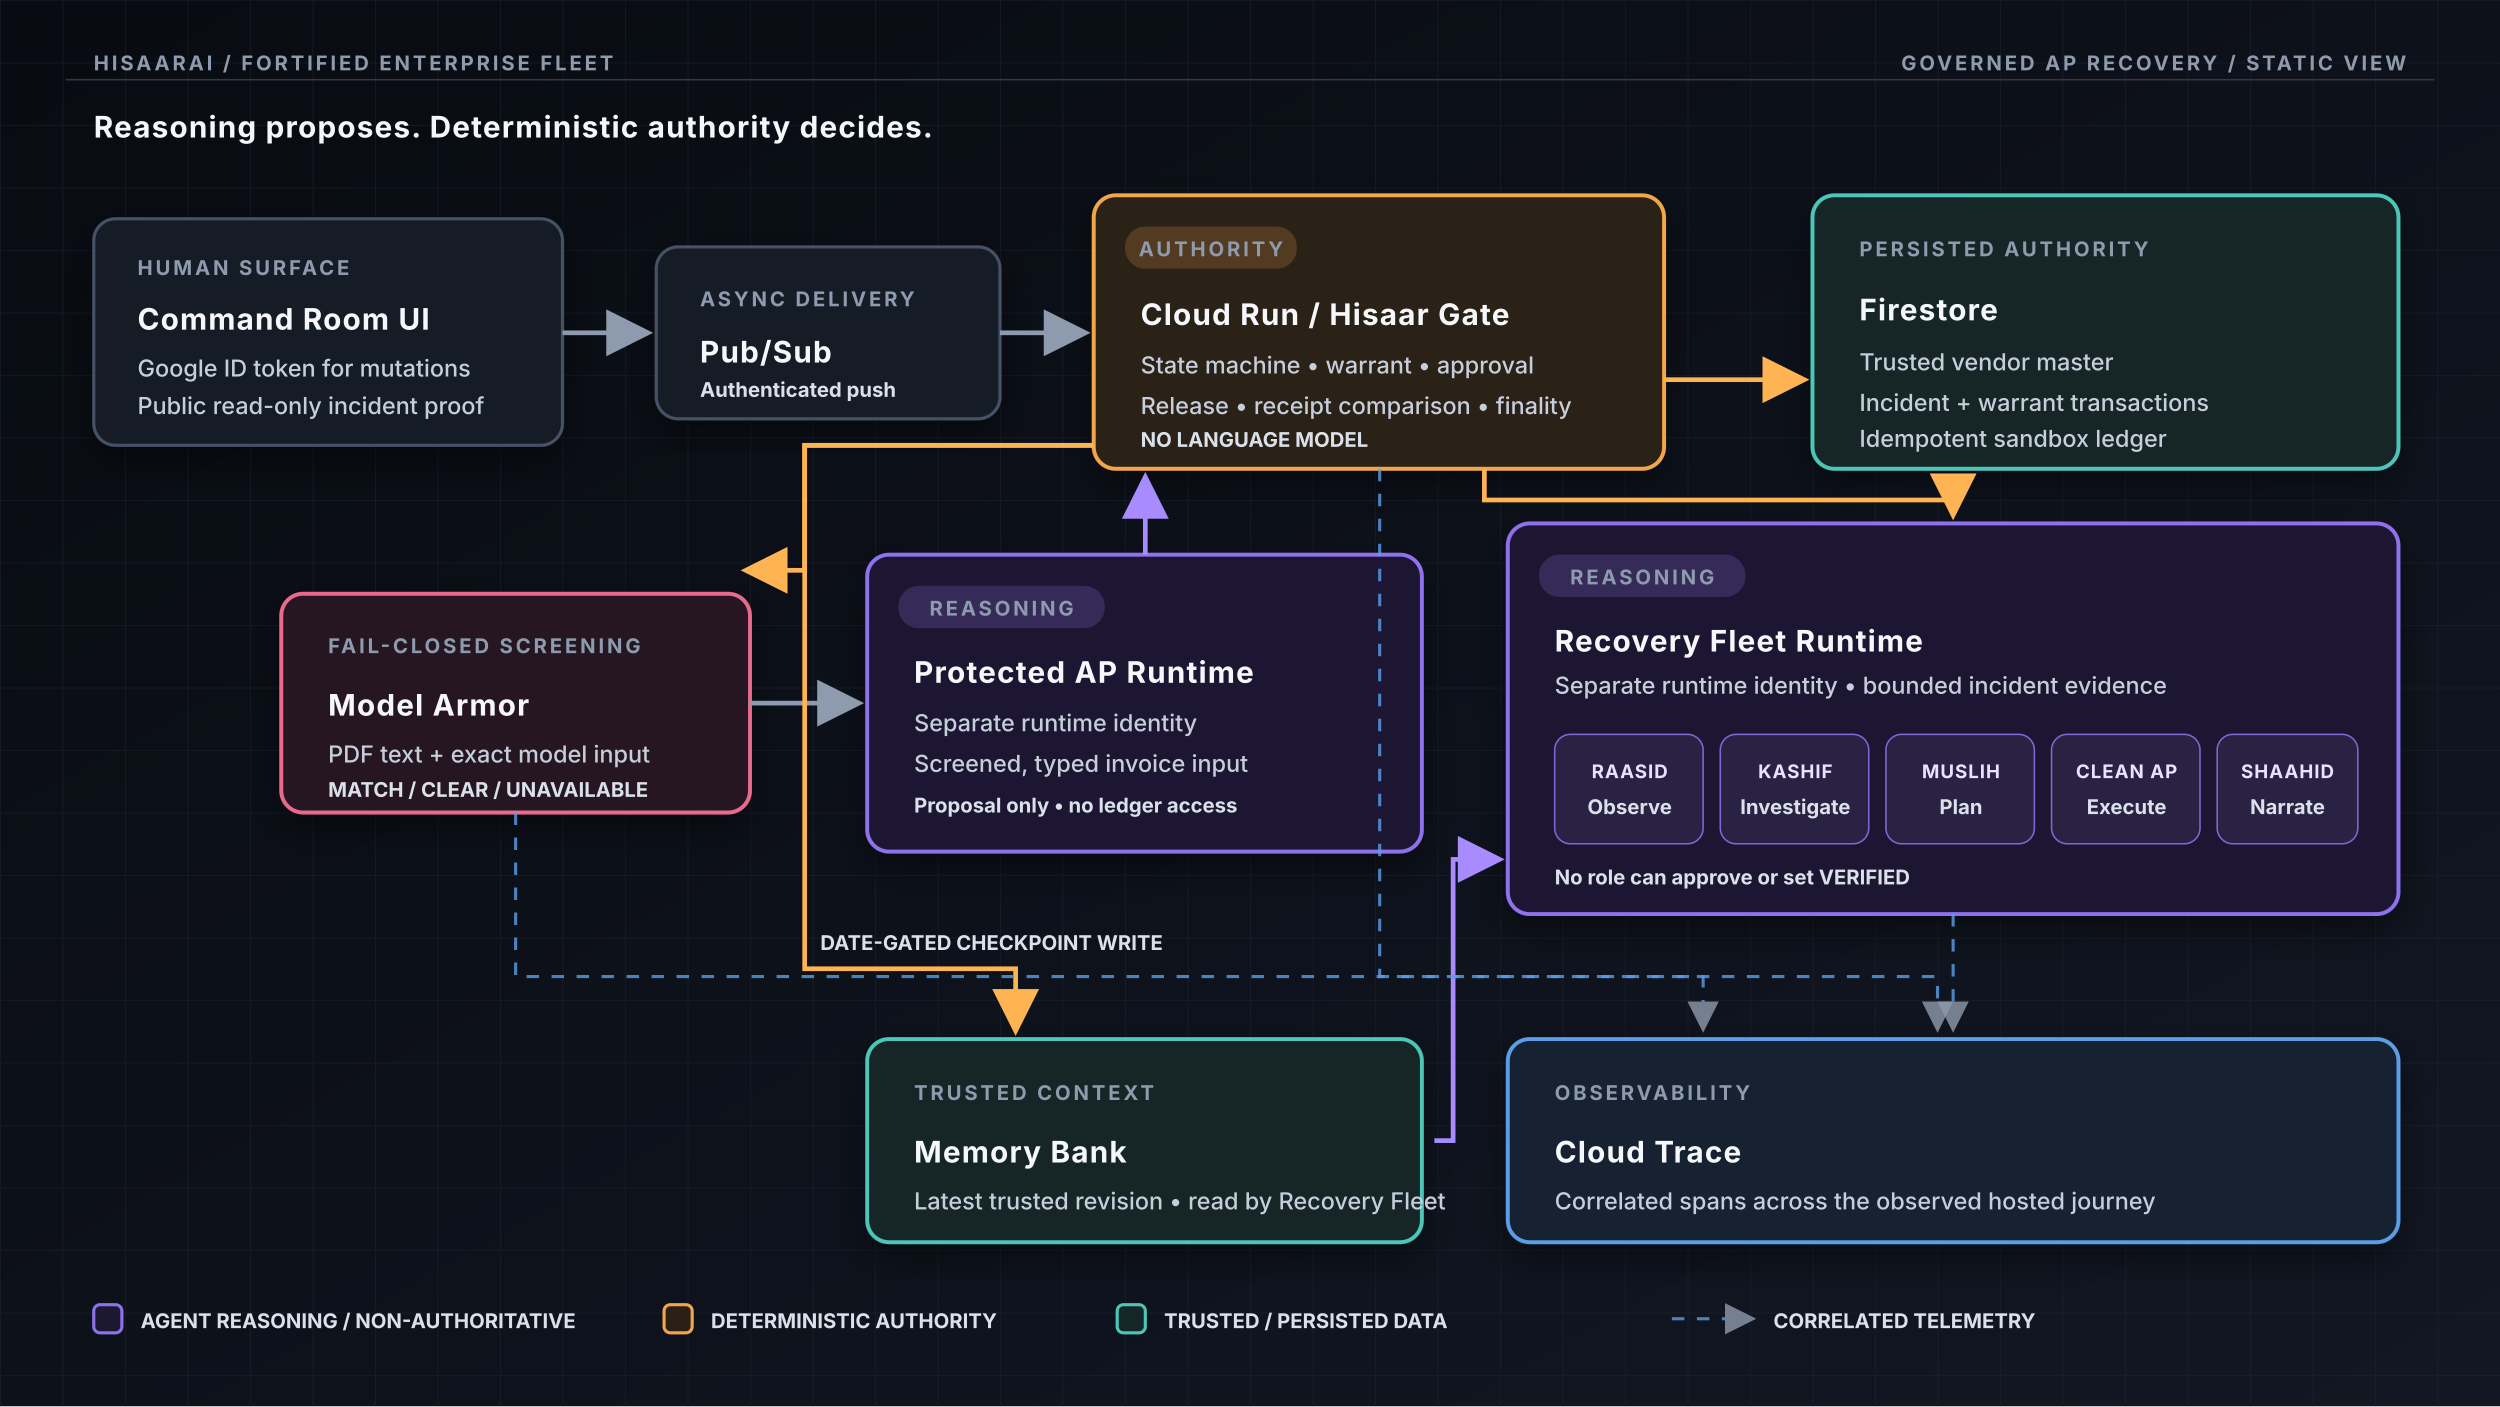
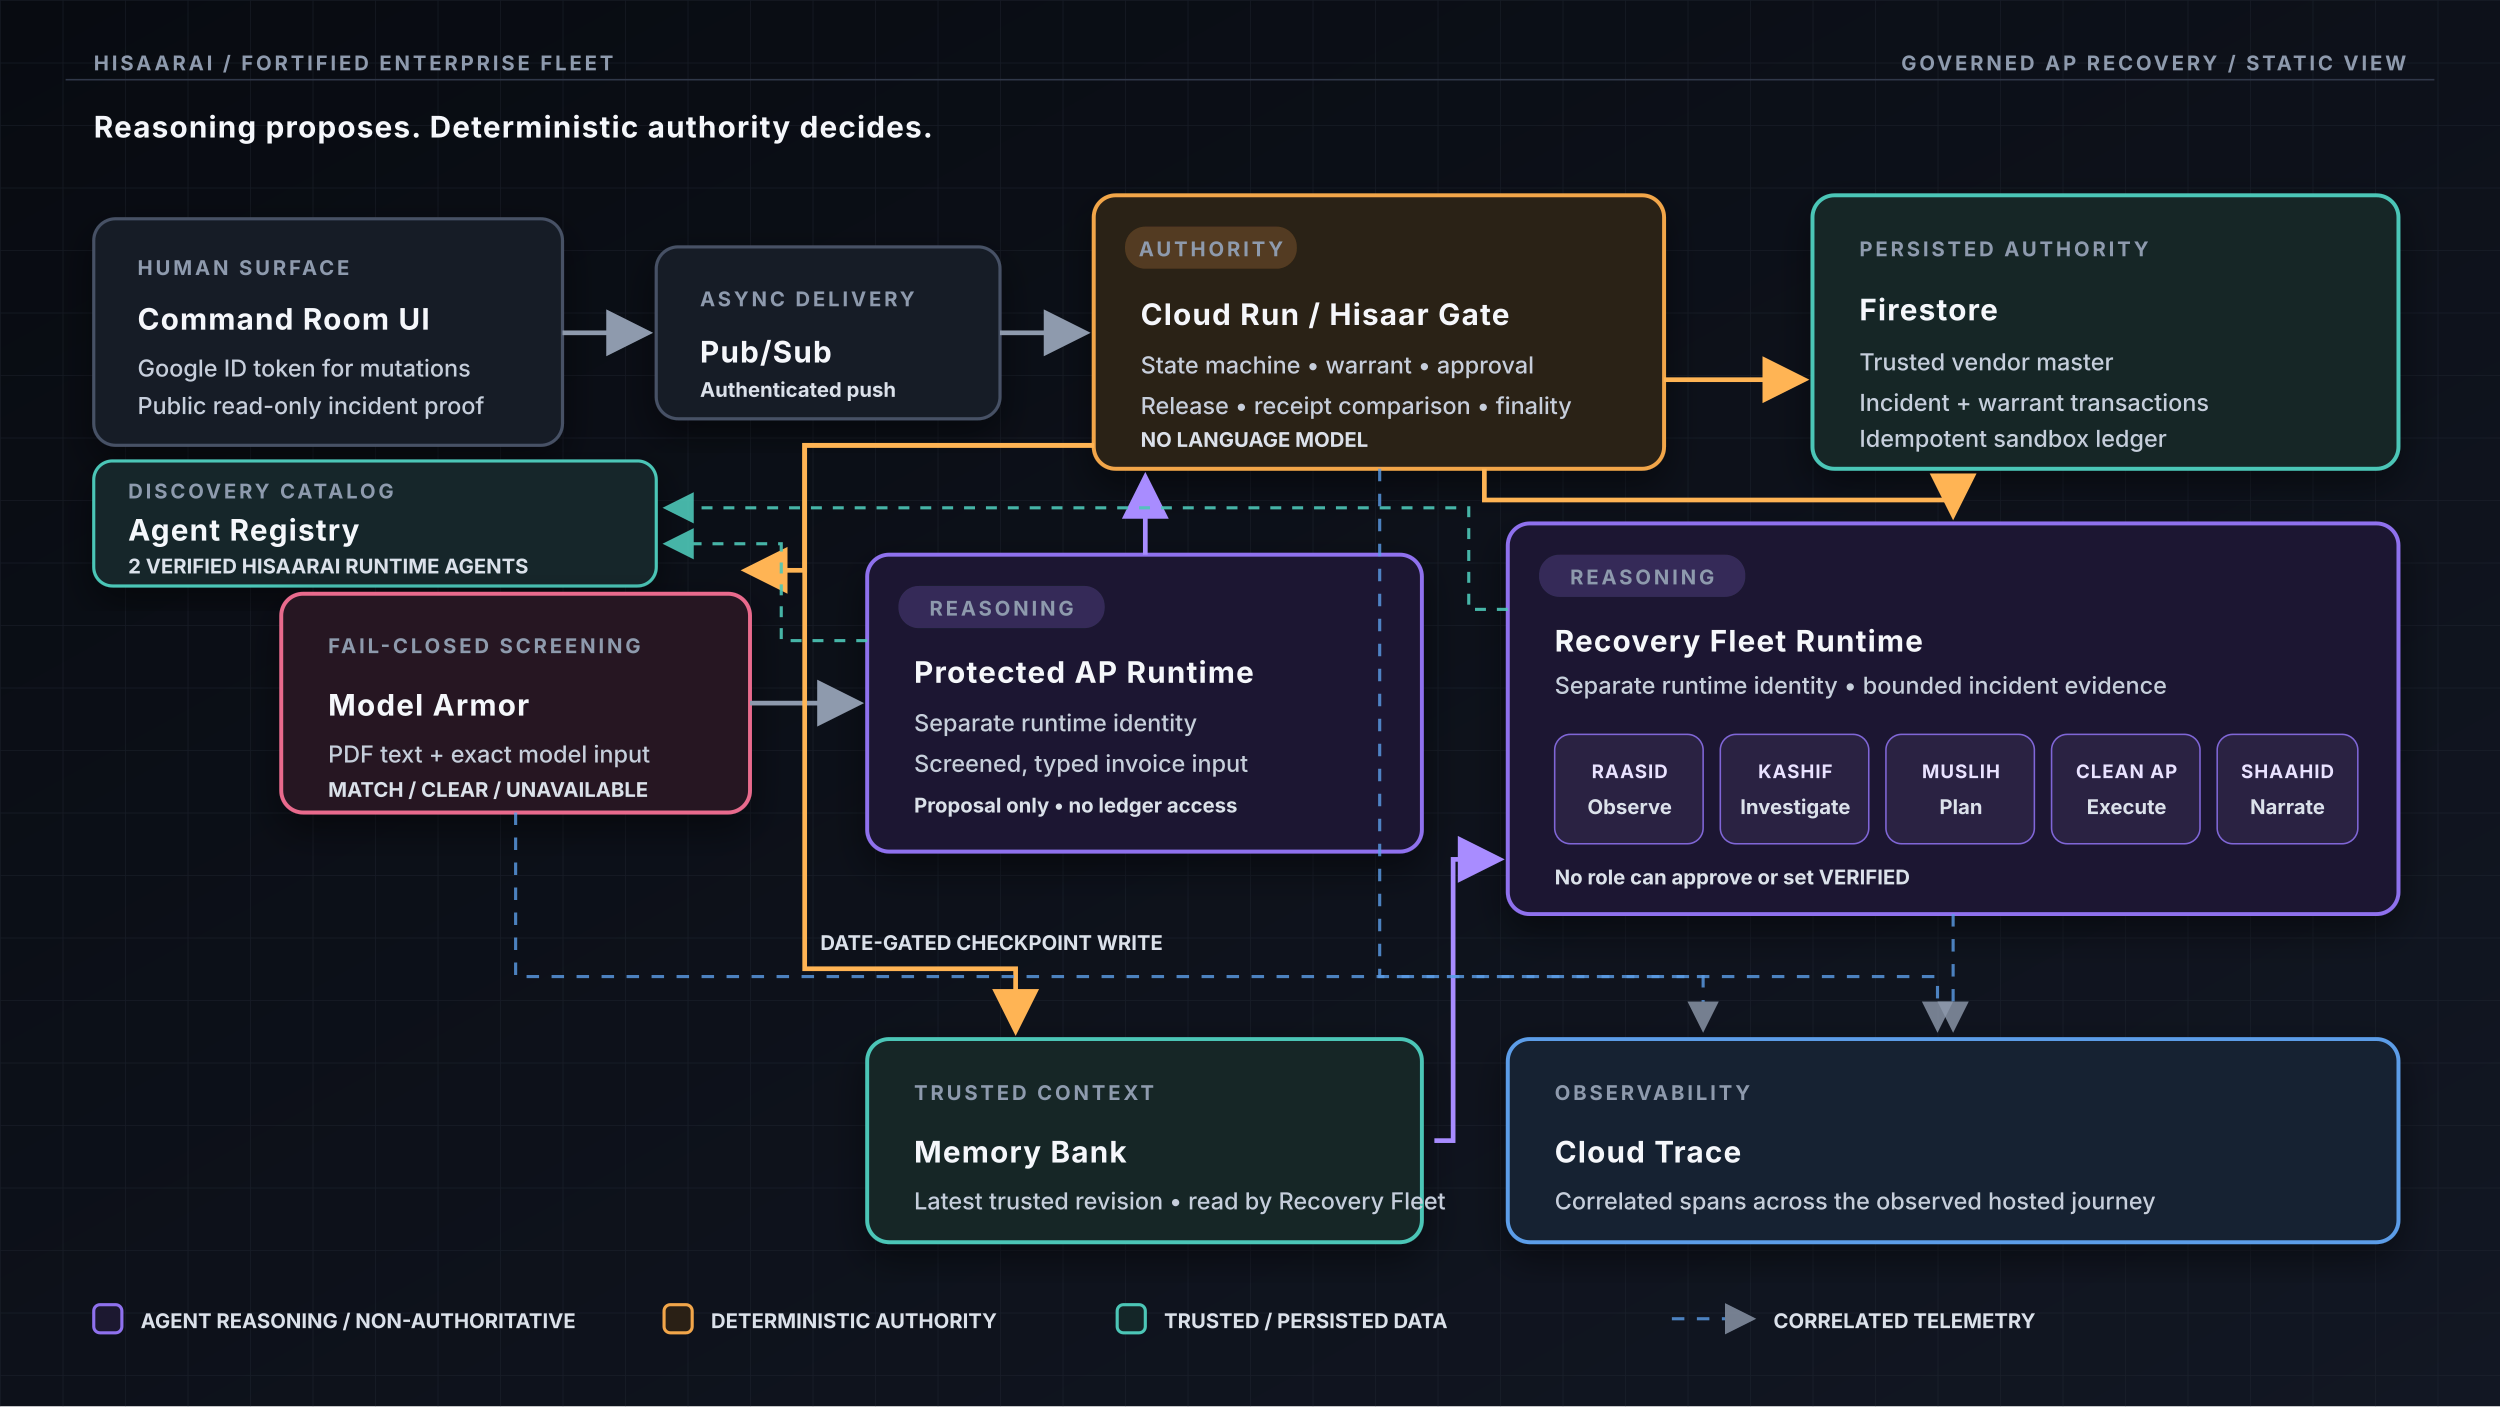
<svg xmlns="http://www.w3.org/2000/svg" width="1600" height="900" viewBox="0 0 1600 900" role="img" aria-labelledby="title description">
  <defs>
    <linearGradient id="background" x1="0" y1="0" x2="1" y2="1">
      <stop offset="0" stop-color="#080b11" />
      <stop offset="1" stop-color="#121723" />
    </linearGradient>
    <pattern id="grid" width="40" height="40" patternUnits="userSpaceOnUse">
      <path d="M40 0H0V40" fill="none" stroke="#242b38" stroke-width="1" opacity="0.45" />
    </pattern>
    <filter id="shadow" x="-20%" y="-20%" width="140%" height="140%">
      <feDropShadow dx="0" dy="10" stdDeviation="12" flood-color="#000" flood-opacity="0.45" />
    </filter>
    <marker id="arrow-neutral" markerWidth="10" markerHeight="10" refX="8" refY="5" orient="auto">
      <path d="M0 0L10 5L0 10Z" fill="#8e9aad" />
    </marker>
    <marker id="arrow-reason" markerWidth="10" markerHeight="10" refX="8" refY="5" orient="auto">
      <path d="M0 0L10 5L0 10Z" fill="#a88cff" />
    </marker>
    <marker id="arrow-authority" markerWidth="10" markerHeight="10" refX="8" refY="5" orient="auto">
      <path d="M0 0L10 5L0 10Z" fill="#ffb454" />
    </marker>
+     <marker id="arrow-catalog" markerWidth="10" markerHeight="10" refX="8" refY="5" orient="auto">
+       <path d="M0 0L10 5L0 10Z" fill="#4cc6b7" />
+     </marker>
    <style>
      .label { font: 700 19px Inter, ui-sans-serif, system-ui, sans-serif; letter-spacing: .04em; fill: #f5f7fb; }
      .kicker { font: 700 13px Inter, ui-sans-serif, system-ui, sans-serif; letter-spacing: .14em; fill: #8e9aad; }
      .copy { font: 500 15px Inter, ui-sans-serif, system-ui, sans-serif; fill: #c6cedb; }
      .small { font: 650 13px Inter, ui-sans-serif, system-ui, sans-serif; fill: #dbe1ea; }
      .role { font: 700 12px Inter, ui-sans-serif, system-ui, sans-serif; letter-spacing: .05em; fill: #e9e2ff; }
      .neutral { fill: #171d28; stroke: #465165; stroke-width: 2; }
      .reason { fill: #1c1830; stroke: #8f71ee; stroke-width: 2.5; }
      .authority { fill: #2a2015; stroke: #f2a64a; stroke-width: 2.5; }
      .security { fill: #251923; stroke: #e96b8d; stroke-width: 2.5; }
      .data { fill: #142628; stroke: #4cc6b7; stroke-width: 2.5; }
      .trace { fill: #152130; stroke: #5b9de8; stroke-width: 2.5; }
+       .catalog { fill: #12262a; stroke: #4cc6b7; stroke-width: 2; }
      .flow { fill: none; stroke: #8e9aad; stroke-width: 3; marker-end: url(#arrow-neutral); }
      .reason-flow { fill: none; stroke: #a88cff; stroke-width: 3; marker-end: url(#arrow-reason); }
      .authority-flow { fill: none; stroke: #ffb454; stroke-width: 3; marker-end: url(#arrow-authority); }
      .telemetry { fill: none; stroke: #5b9de8; stroke-width: 2; stroke-dasharray: 8 8; marker-end: url(#arrow-neutral); opacity: .8; }
+       .catalog-flow { fill: none; stroke: #4cc6b7; stroke-width: 2; stroke-dasharray: 7 7; marker-end: url(#arrow-catalog); opacity: .9; }
    </style>
  </defs>
  <rect width="1600" height="900" fill="url(#background)" />
  <rect width="1600" height="900" fill="url(#grid)" />
  <path d="M42 51H1558" stroke="#303849" stroke-width="1" />
  <text x="60" y="45" class="kicker" fill="#ffb454">HISAARAI / FORTIFIED ENTERPRISE FLEET</text>
  <text x="60" y="88" class="label" font-size="31">Reasoning proposes. Deterministic authority decides.</text>
  <text x="1540" y="45" class="kicker" text-anchor="end">GOVERNED AP RECOVERY / STATIC VIEW</text>
  <g filter="url(#shadow)">
    <rect x="60" y="140" width="300" height="145" rx="14" class="neutral" />
    <text x="88" y="176" class="kicker">HUMAN SURFACE</text>
    <text x="88" y="211" class="label">Command Room UI</text>
    <text x="88" y="241" class="copy">Google ID token for mutations</text>
    <text x="88" y="265" class="copy">Public read-only incident proof</text>
+   </g>
+   <g filter="url(#shadow)">
+     <rect x="60" y="295" width="360" height="80" rx="12" class="catalog" />
+     <text x="82" y="319" class="kicker" fill="#79ddd1">DISCOVERY CATALOG</text>
+     <text x="82" y="346" class="label">Agent Registry</text>
+     <text x="82" y="367" class="small">2 VERIFIED HISAARAI RUNTIME AGENTS</text>
  </g>
  <g filter="url(#shadow)">
    <rect x="420" y="158" width="220" height="110" rx="14" class="neutral" />
    <text x="448" y="196" class="kicker">ASYNC DELIVERY</text>
    <text x="448" y="232" class="label">Pub/Sub</text>
    <text x="448" y="254" class="small">Authenticated push</text>
  </g>
  <g filter="url(#shadow)">
    <rect x="700" y="125" width="365" height="175" rx="14" class="authority" />
    <rect x="720" y="145" width="110" height="27" rx="13" fill="#f2a64a" opacity="0.2" />
    <text x="775" y="164" class="kicker" text-anchor="middle" fill="#ffc77f">AUTHORITY</text>
    <text x="730" y="208" class="label">Cloud Run / Hisaar Gate</text>
    <text x="730" y="239" class="copy">State machine • warrant • approval</text>
    <text x="730" y="265" class="copy">Release • receipt comparison • finality</text>
    <text x="730" y="286" class="small" fill="#ffc77f">NO LANGUAGE MODEL</text>
  </g>
  <g filter="url(#shadow)">
    <rect x="1160" y="125" width="375" height="175" rx="14" class="data" />
    <text x="1190" y="164" class="kicker" fill="#79ddd1">PERSISTED AUTHORITY</text>
    <text x="1190" y="205" class="label">Firestore</text>
    <text x="1190" y="237" class="copy">Trusted vendor master</text>
    <text x="1190" y="263" class="copy">Incident + warrant transactions</text>
    <text x="1190" y="286" class="copy">Idempotent sandbox ledger</text>
  </g>
  <g filter="url(#shadow)">
    <rect x="180" y="380" width="300" height="140" rx="14" class="security" />
    <text x="210" y="418" class="kicker" fill="#ff94b1">FAIL-CLOSED SCREENING</text>
    <text x="210" y="458" class="label">Model Armor</text>
    <text x="210" y="488" class="copy">PDF text + exact model input</text>
    <text x="210" y="510" class="small">MATCH / CLEAR / UNAVAILABLE</text>
  </g>
  <g filter="url(#shadow)">
    <rect x="555" y="355" width="355" height="190" rx="14" class="reason" />
    <rect x="575" y="375" width="132" height="27" rx="13" fill="#8f71ee" opacity="0.22" />
    <text x="641" y="394" class="kicker" text-anchor="middle" fill="#c3b2ff">REASONING</text>
    <text x="585" y="437" class="label">Protected AP Runtime</text>
    <text x="585" y="468" class="copy">Separate runtime identity</text>
    <text x="585" y="494" class="copy">Screened, typed invoice input</text>
    <text x="585" y="520" class="small" fill="#c3b2ff">Proposal only • no ledger access</text>
  </g>
  <g filter="url(#shadow)">
    <rect x="965" y="335" width="570" height="250" rx="14" class="reason" />
    <rect x="985" y="355" width="132" height="27" rx="13" fill="#8f71ee" opacity="0.22" />
    <text x="1051" y="374" class="kicker" text-anchor="middle" fill="#c3b2ff">REASONING</text>
    <text x="995" y="417" class="label">Recovery Fleet Runtime</text>
    <text x="995" y="444" class="copy">Separate runtime identity • bounded incident evidence</text>
    <rect x="995" y="470" width="95" height="70" rx="10" fill="#292143" stroke="#8066d7" />
    <rect x="1101" y="470" width="95" height="70" rx="10" fill="#292143" stroke="#8066d7" />
    <rect x="1207" y="470" width="95" height="70" rx="10" fill="#292143" stroke="#8066d7" />
    <rect x="1313" y="470" width="95" height="70" rx="10" fill="#292143" stroke="#8066d7" />
    <rect x="1419" y="470" width="90" height="70" rx="10" fill="#292143" stroke="#8066d7" />
    <text x="1043" y="498" class="role" text-anchor="middle">RAASID</text>
    <text x="1043" y="521" class="small" text-anchor="middle">Observe</text>
    <text x="1149" y="498" class="role" text-anchor="middle">KASHIF</text>
    <text x="1149" y="521" class="small" text-anchor="middle">Investigate</text>
    <text x="1255" y="498" class="role" text-anchor="middle">MUSLIH</text>
    <text x="1255" y="521" class="small" text-anchor="middle">Plan</text>
    <text x="1361" y="498" class="role" text-anchor="middle">CLEAN AP</text>
    <text x="1361" y="521" class="small" text-anchor="middle">Execute</text>
    <text x="1464" y="498" class="role" text-anchor="middle">SHAAHID</text>
    <text x="1464" y="521" class="small" text-anchor="middle">Narrate</text>
    <text x="995" y="566" class="small" fill="#c3b2ff">No role can approve or set VERIFIED</text>
  </g>
  <g filter="url(#shadow)">
    <rect x="555" y="665" width="355" height="130" rx="14" class="data" />
    <text x="585" y="704" class="kicker" fill="#79ddd1">TRUSTED CONTEXT</text>
    <text x="585" y="744" class="label">Memory Bank</text>
    <text x="585" y="774" class="copy">Latest trusted revision • read by Recovery Fleet</text>
  </g>
  <g filter="url(#shadow)">
    <rect x="965" y="665" width="570" height="130" rx="14" class="trace" />
    <text x="995" y="704" class="kicker" fill="#87bfff">OBSERVABILITY</text>
    <text x="995" y="744" class="label">Cloud Trace</text>
    <text x="995" y="774" class="copy">Correlated spans across the observed hosted journey</text>
  </g>
  <path d="M360 213H412" class="flow" />
  <path d="M640 213H692" class="flow" />
  <path d="M700 285H515V365H480" class="authority-flow" />
  <path d="M480 450H547" class="flow" />
  <path d="M733 355V308" class="reason-flow" />
  <path d="M1065 243H1152" class="authority-flow" />
  <path d="M950 300V320H1250V327" class="authority-flow" />
  <path d="M700 285H515V620H650V657" class="authority-flow" />
  <text x="525" y="608" class="small" fill="#ffc77f">DATE-GATED CHECKPOINT WRITE</text>
  <path d="M918 730H930V550H957" class="reason-flow" />
+   <path d="M555 410H500V348H428" class="catalog-flow" />
+   <path d="M965 390H940V325H428" class="catalog-flow" />
  <path d="M883 300V625H1240V657" class="telemetry" />
  <path d="M330 520V625H1090V657" class="telemetry" />
  <path d="M1250 585V657" class="telemetry" />
  <g transform="translate(60 835)">
    <rect width="18" height="18" rx="4" fill="#1c1830" stroke="#8f71ee" stroke-width="2" />
    <text x="30" y="15" class="small">AGENT REASONING / NON-AUTHORITATIVE</text>
    <rect x="365" width="18" height="18" rx="4" fill="#2a2015" stroke="#f2a64a" stroke-width="2" />
    <text x="395" y="15" class="small">DETERMINISTIC AUTHORITY</text>
    <rect x="655" width="18" height="18" rx="4" fill="#142628" stroke="#4cc6b7" stroke-width="2" />
    <text x="685" y="15" class="small">TRUSTED / PERSISTED DATA</text>
    <path d="M1010 9H1060" class="telemetry" />
    <text x="1075" y="15" class="small">CORRELATED TELEMETRY</text>
  </g>
</svg>
